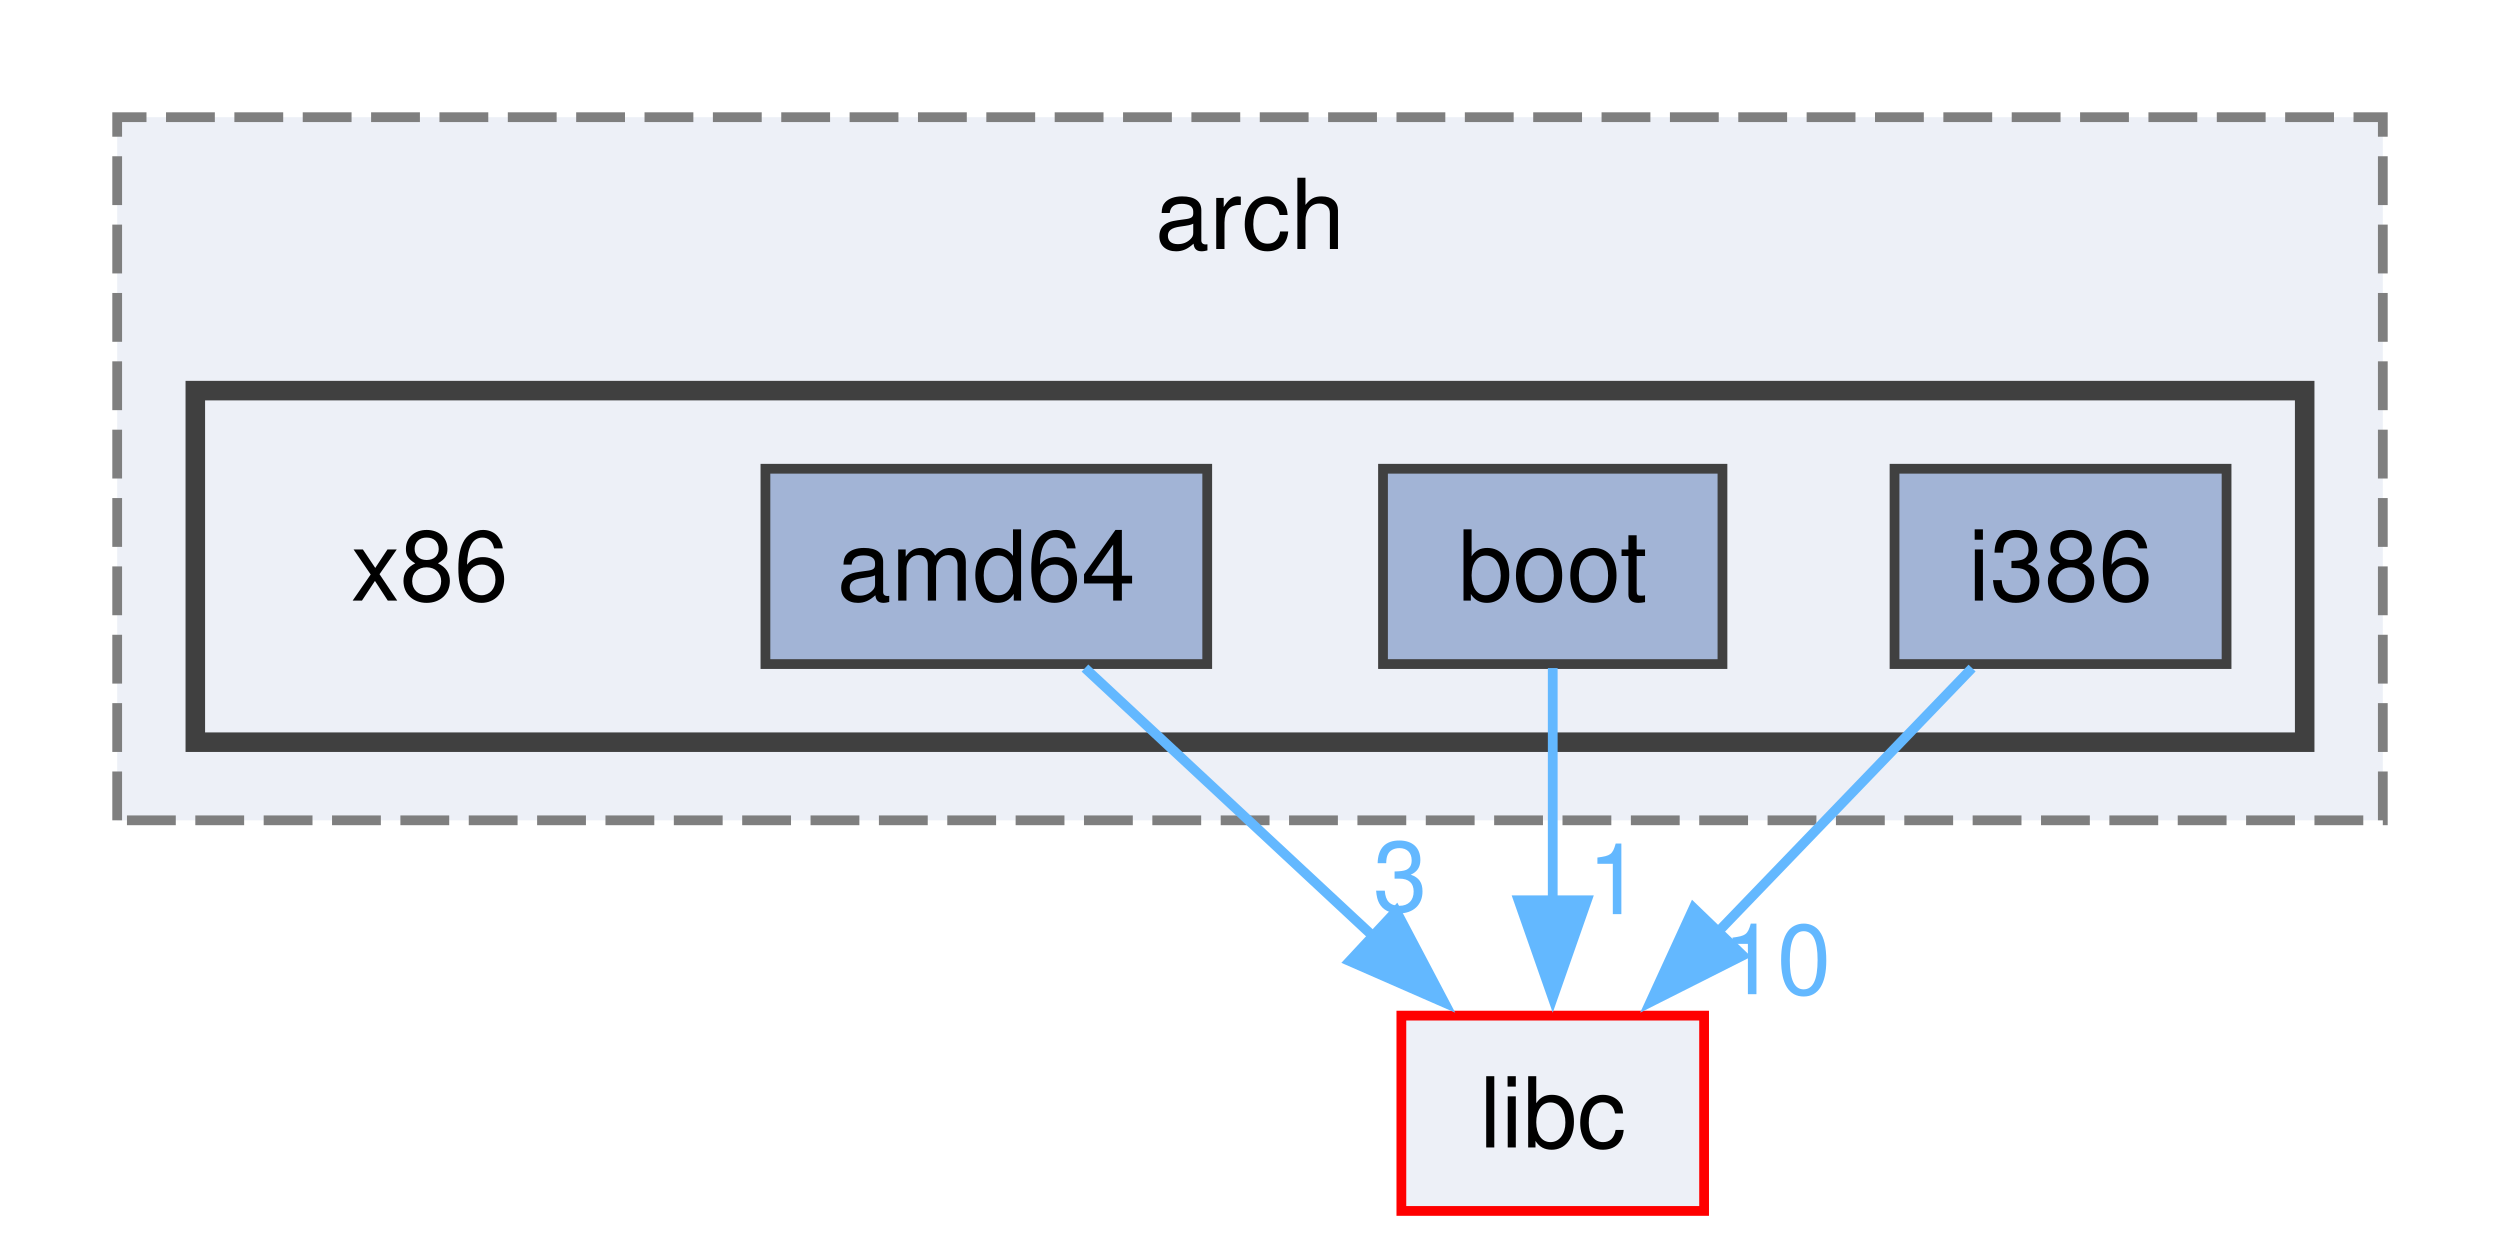
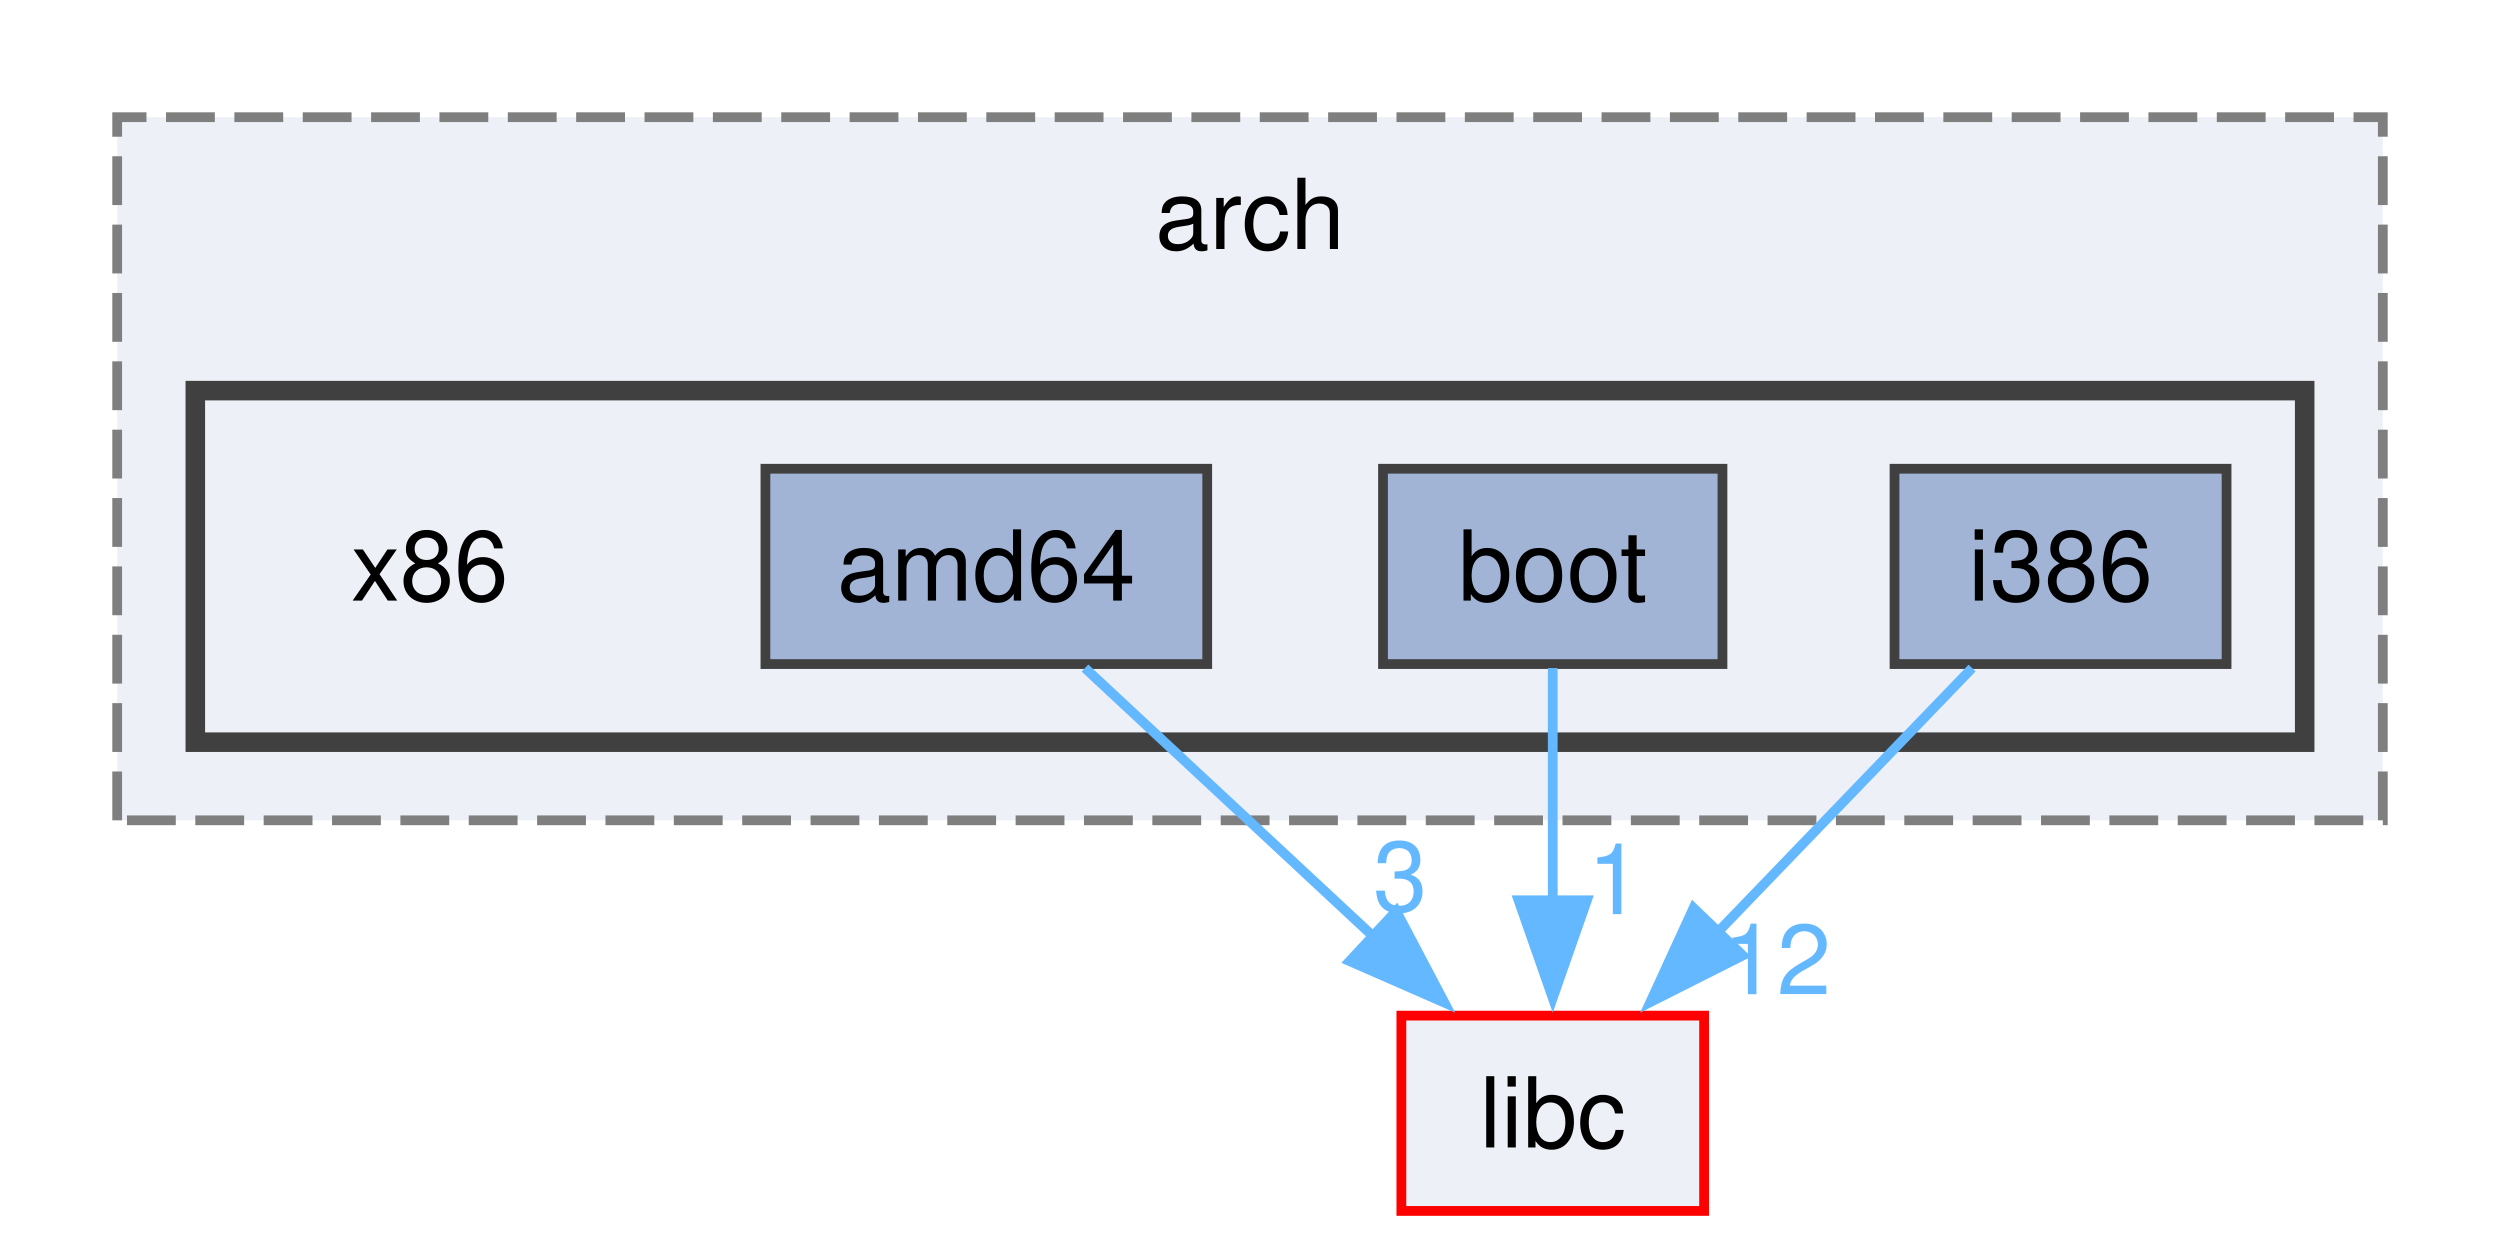
<svg xmlns="http://www.w3.org/2000/svg" xmlns:xlink="http://www.w3.org/1999/xlink" width="256pt" height="128pt" viewBox="0.00 0.00 256.00 128.00">
  <g id="graph0" class="graph" transform="scale(1 1) rotate(0) translate(4 124)">
    <g id="clust1" class="cluster">
      <g id="a_clust1">
        <a xlink:href="dir_b938bbc65f66dd090a6a00a71c65b7d8.html" target="_top" xlink:title="arch">
          <polygon fill="#edf0f7" stroke="#7f7f7f" stroke-dasharray="5,2" points="8,-40 8,-112 240,-112 240,-40 8,-40" />
          <text xml:space="preserve" text-anchor="middle" x="124" y="-98.5" font-family="Helvetica,sans-Serif" font-size="10.00">arch</text>
        </a>
      </g>
    </g>
    <g id="clust2" class="cluster">
      <g id="a_clust2">
        <a xlink:href="dir_8aa66e5a68be2da2209999477e9ded0d.html" target="_top">
          <polygon fill="#edf0f7" stroke="#404040" stroke-width="2" points="16,-48 16,-84 232,-84 232,-48 16,-48" />
        </a>
      </g>
    </g>
    <g id="node1" class="node">
      <text xml:space="preserve" text-anchor="middle" x="40" y="-62.5" font-family="Helvetica,sans-Serif" font-size="10.00">x86</text>
    </g>
    <g id="node2" class="node">
      <g id="a_node2">
        <a xlink:href="dir_3afa3e56a0e91f4e3b1593e6122dcd4e.html" target="_top" xlink:title="amd64">
          <polygon fill="#a2b4d6" stroke="#404040" points="119.62,-76 74.38,-76 74.38,-56 119.62,-56 119.62,-76" />
          <text xml:space="preserve" text-anchor="middle" x="97" y="-62.5" font-family="Helvetica,sans-Serif" font-size="10.00">amd64</text>
        </a>
      </g>
    </g>
    <g id="node5" class="node">
      <g id="a_node5">
        <a xlink:href="dir_fc1eb218ab426e5adb60367f98438da0.html" target="_top" xlink:title="libc">
          <polygon fill="#edf0f7" stroke="red" points="170.5,-20 139.5,-20 139.5,0 170.5,0 170.5,-20" />
          <text xml:space="preserve" text-anchor="middle" x="155" y="-6.5" font-family="Helvetica,sans-Serif" font-size="10.00">libc</text>
        </a>
      </g>
    </g>
    <g id="edge1" class="edge">
      <g id="a_edge1">
        <a xlink:href="dir_000000_000028.html" target="_top">
          <path fill="none" stroke="#63b8ff" d="M107.1,-55.59C115.25,-48.01 126.93,-37.13 136.72,-28.02" />
          <polygon fill="#63b8ff" stroke="#63b8ff" points="138.97,-30.71 143.91,-21.33 134.2,-25.58 138.97,-30.71" />
        </a>
      </g>
      <g id="a_edge1-headlabel">
        <a xlink:href="dir_000000_000028.html" target="_top" xlink:title="3">
          <text xml:space="preserve" text-anchor="middle" x="139.38" y="-30.7" font-family="Helvetica,sans-Serif" font-size="10.00" fill="#63b8ff">3</text>
        </a>
      </g>
    </g>
    <g id="node3" class="node">
      <g id="a_node3">
        <a xlink:href="dir_41810b90d87b5184b5e6501e9602566f.html" target="_top" xlink:title="boot">
          <polygon fill="#a2b4d6" stroke="#404040" points="172.38,-76 137.62,-76 137.62,-56 172.38,-56 172.38,-76" />
          <text xml:space="preserve" text-anchor="middle" x="155" y="-62.5" font-family="Helvetica,sans-Serif" font-size="10.00">boot</text>
        </a>
      </g>
    </g>
    <g id="edge2" class="edge">
      <g id="a_edge2">
        <a xlink:href="dir_000004_000028.html" target="_top">
          <path fill="none" stroke="#63b8ff" d="M155,-55.59C155,-49.01 155,-39.96 155,-31.73" />
          <polygon fill="#63b8ff" stroke="#63b8ff" points="158.5,-31.81 155,-21.81 151.5,-31.81 158.5,-31.81" />
        </a>
      </g>
      <g id="a_edge2-headlabel">
        <a xlink:href="dir_000004_000028.html" target="_top" xlink:title="1">
          <text xml:space="preserve" text-anchor="middle" x="161.34" y="-30.39" font-family="Helvetica,sans-Serif" font-size="10.00" fill="#63b8ff">1</text>
        </a>
      </g>
    </g>
    <g id="node4" class="node">
      <g id="a_node4">
        <a xlink:href="dir_81020c00feeca5ff14e41a00271e439a.html" target="_top" xlink:title="i386">
          <polygon fill="#a2b4d6" stroke="#404040" points="224,-76 190,-76 190,-56 224,-56 224,-76" />
          <text xml:space="preserve" text-anchor="middle" x="207" y="-62.5" font-family="Helvetica,sans-Serif" font-size="10.00">i386</text>
        </a>
      </g>
    </g>
    <g id="edge3" class="edge">
      <g id="a_edge3">
        <a xlink:href="dir_000013_000028.html" target="_top">
          <path fill="none" stroke="#63b8ff" d="M197.94,-55.59C190.78,-48.16 180.59,-37.58 171.93,-28.58" />
          <polygon fill="#63b8ff" stroke="#63b8ff" points="174.46,-26.16 165,-21.39 169.42,-31.02 174.46,-26.16" />
        </a>
      </g>
      <g id="a_edge3-headlabel">
-         <a xlink:href="dir_000013_000028.html" target="_top" xlink:title="10">
-           <text xml:space="preserve" text-anchor="middle" x="177.95" y="-22.19" font-family="Helvetica,sans-Serif" font-size="10.00" fill="#63b8ff">10</text>
+         <a xlink:href="dir_000013_000028.html" target="_top" xlink:title="12">
+           <text xml:space="preserve" text-anchor="middle" x="177.95" y="-22.19" font-family="Helvetica,sans-Serif" font-size="10.00" fill="#63b8ff">12</text>
        </a>
      </g>
    </g>
  </g>
</svg>
